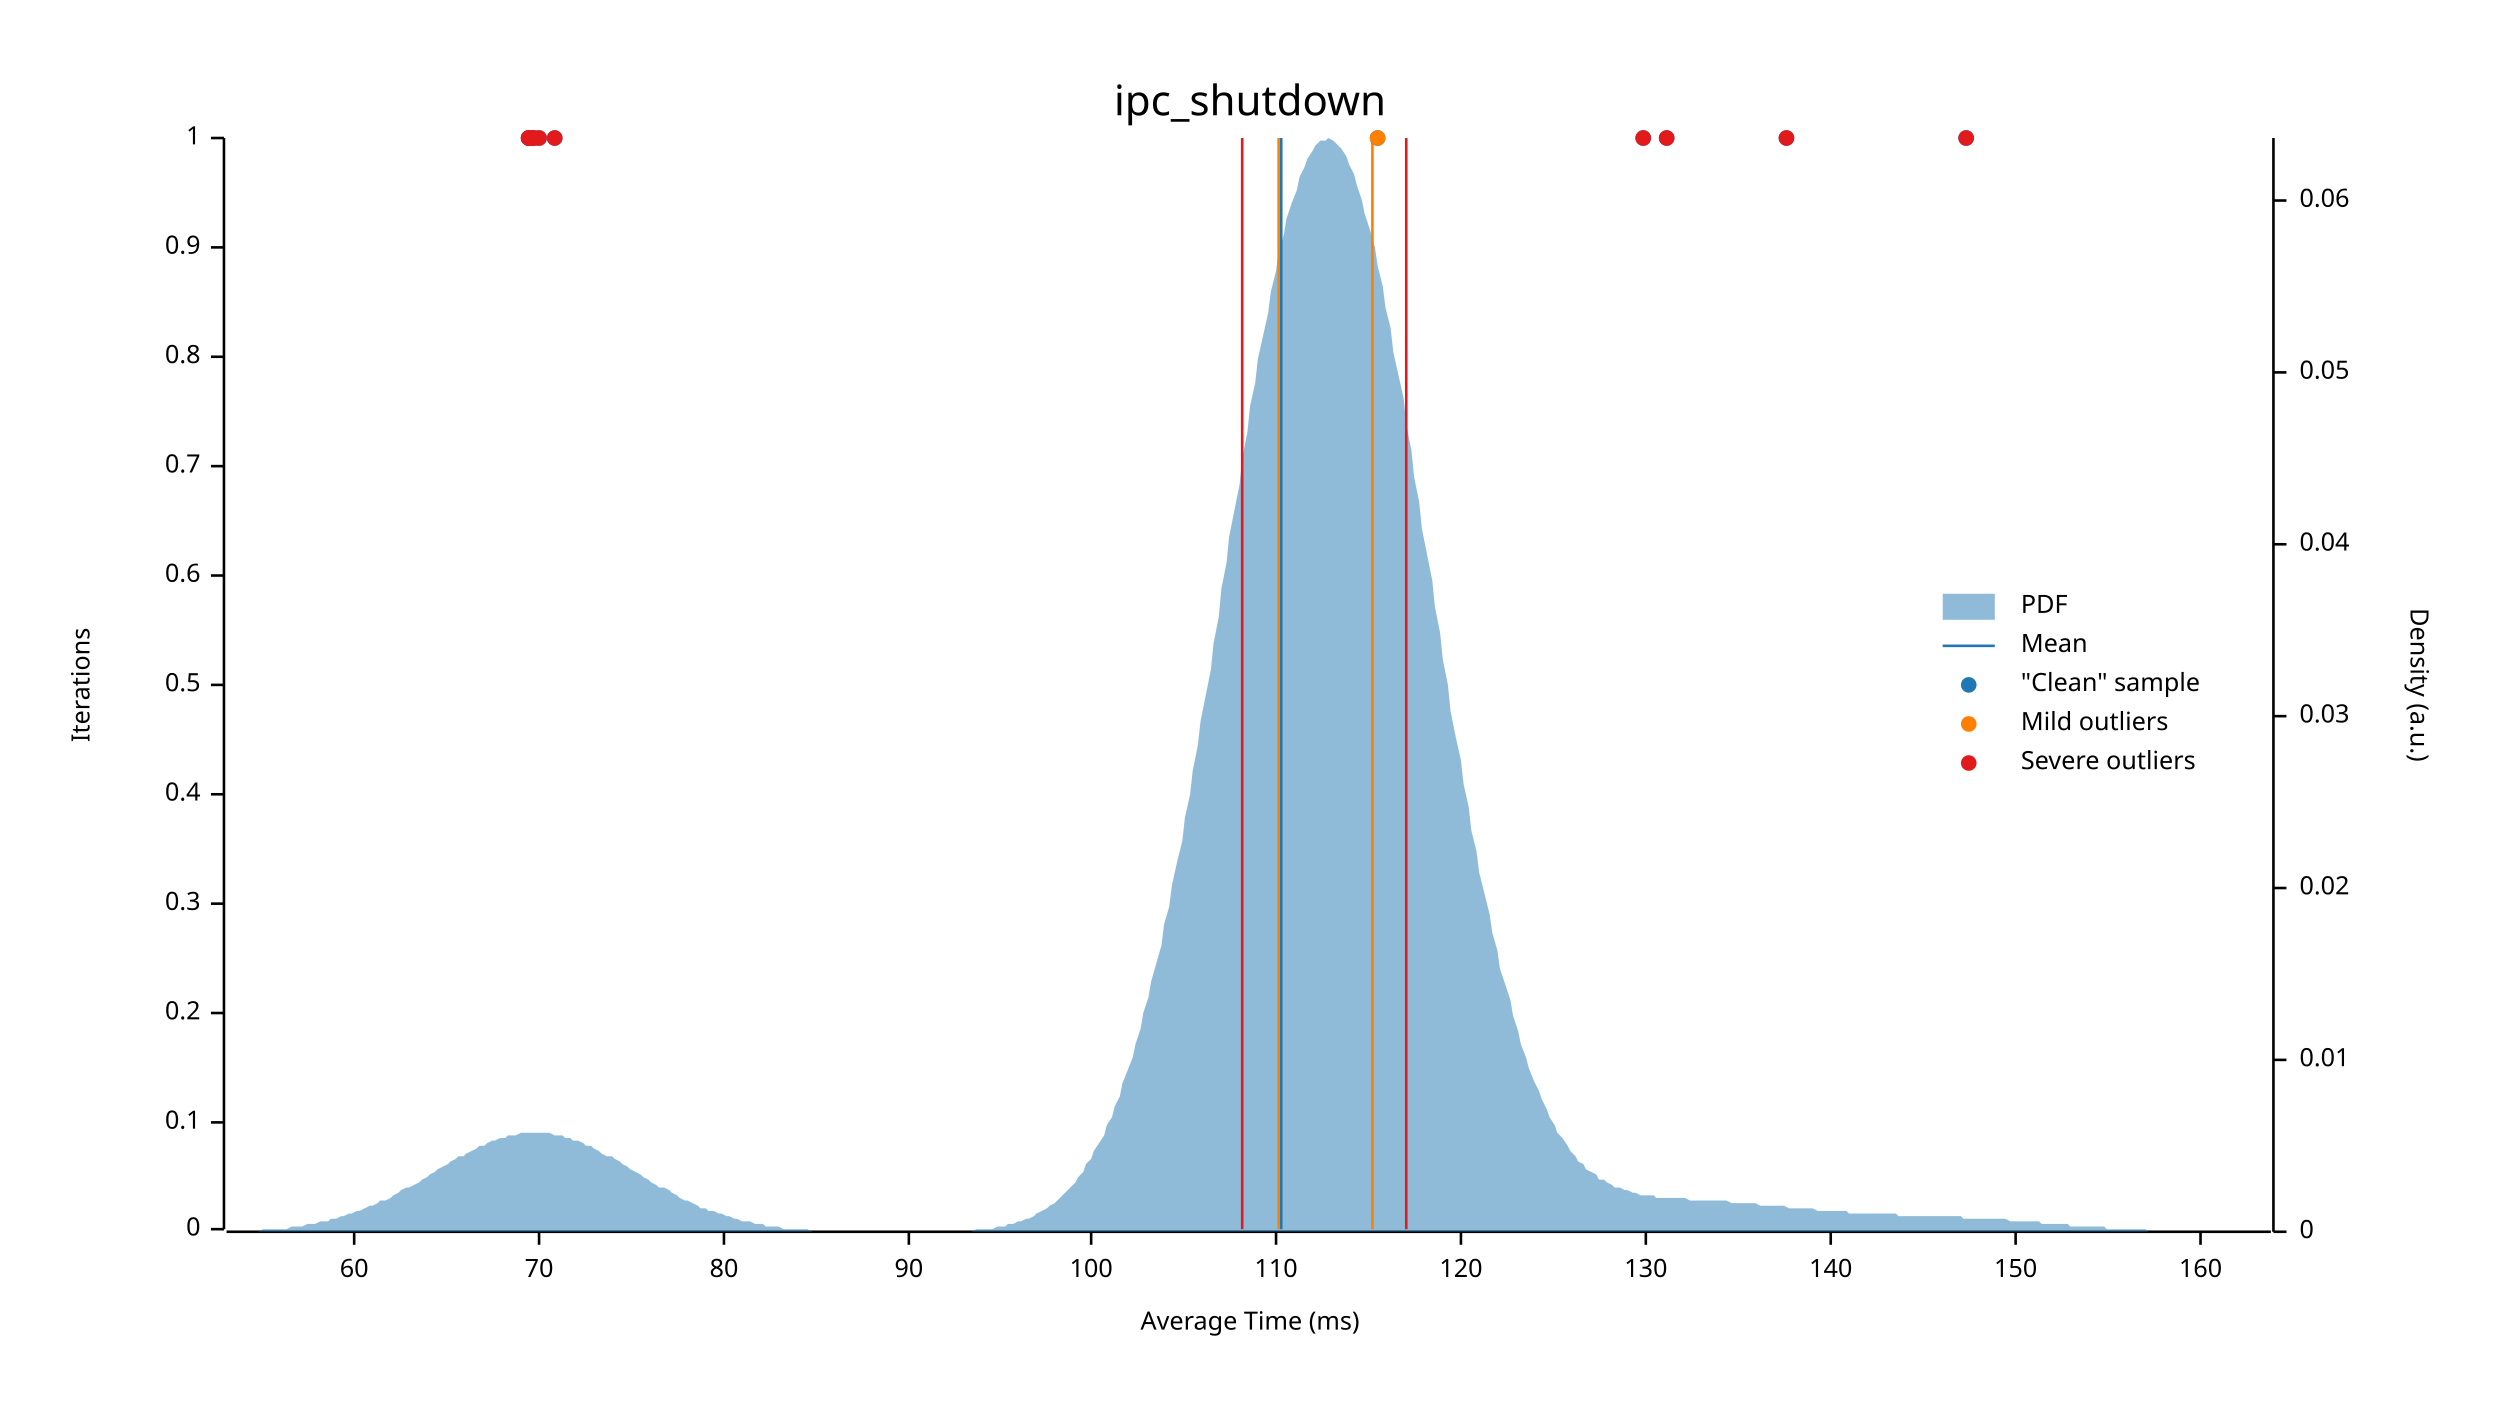
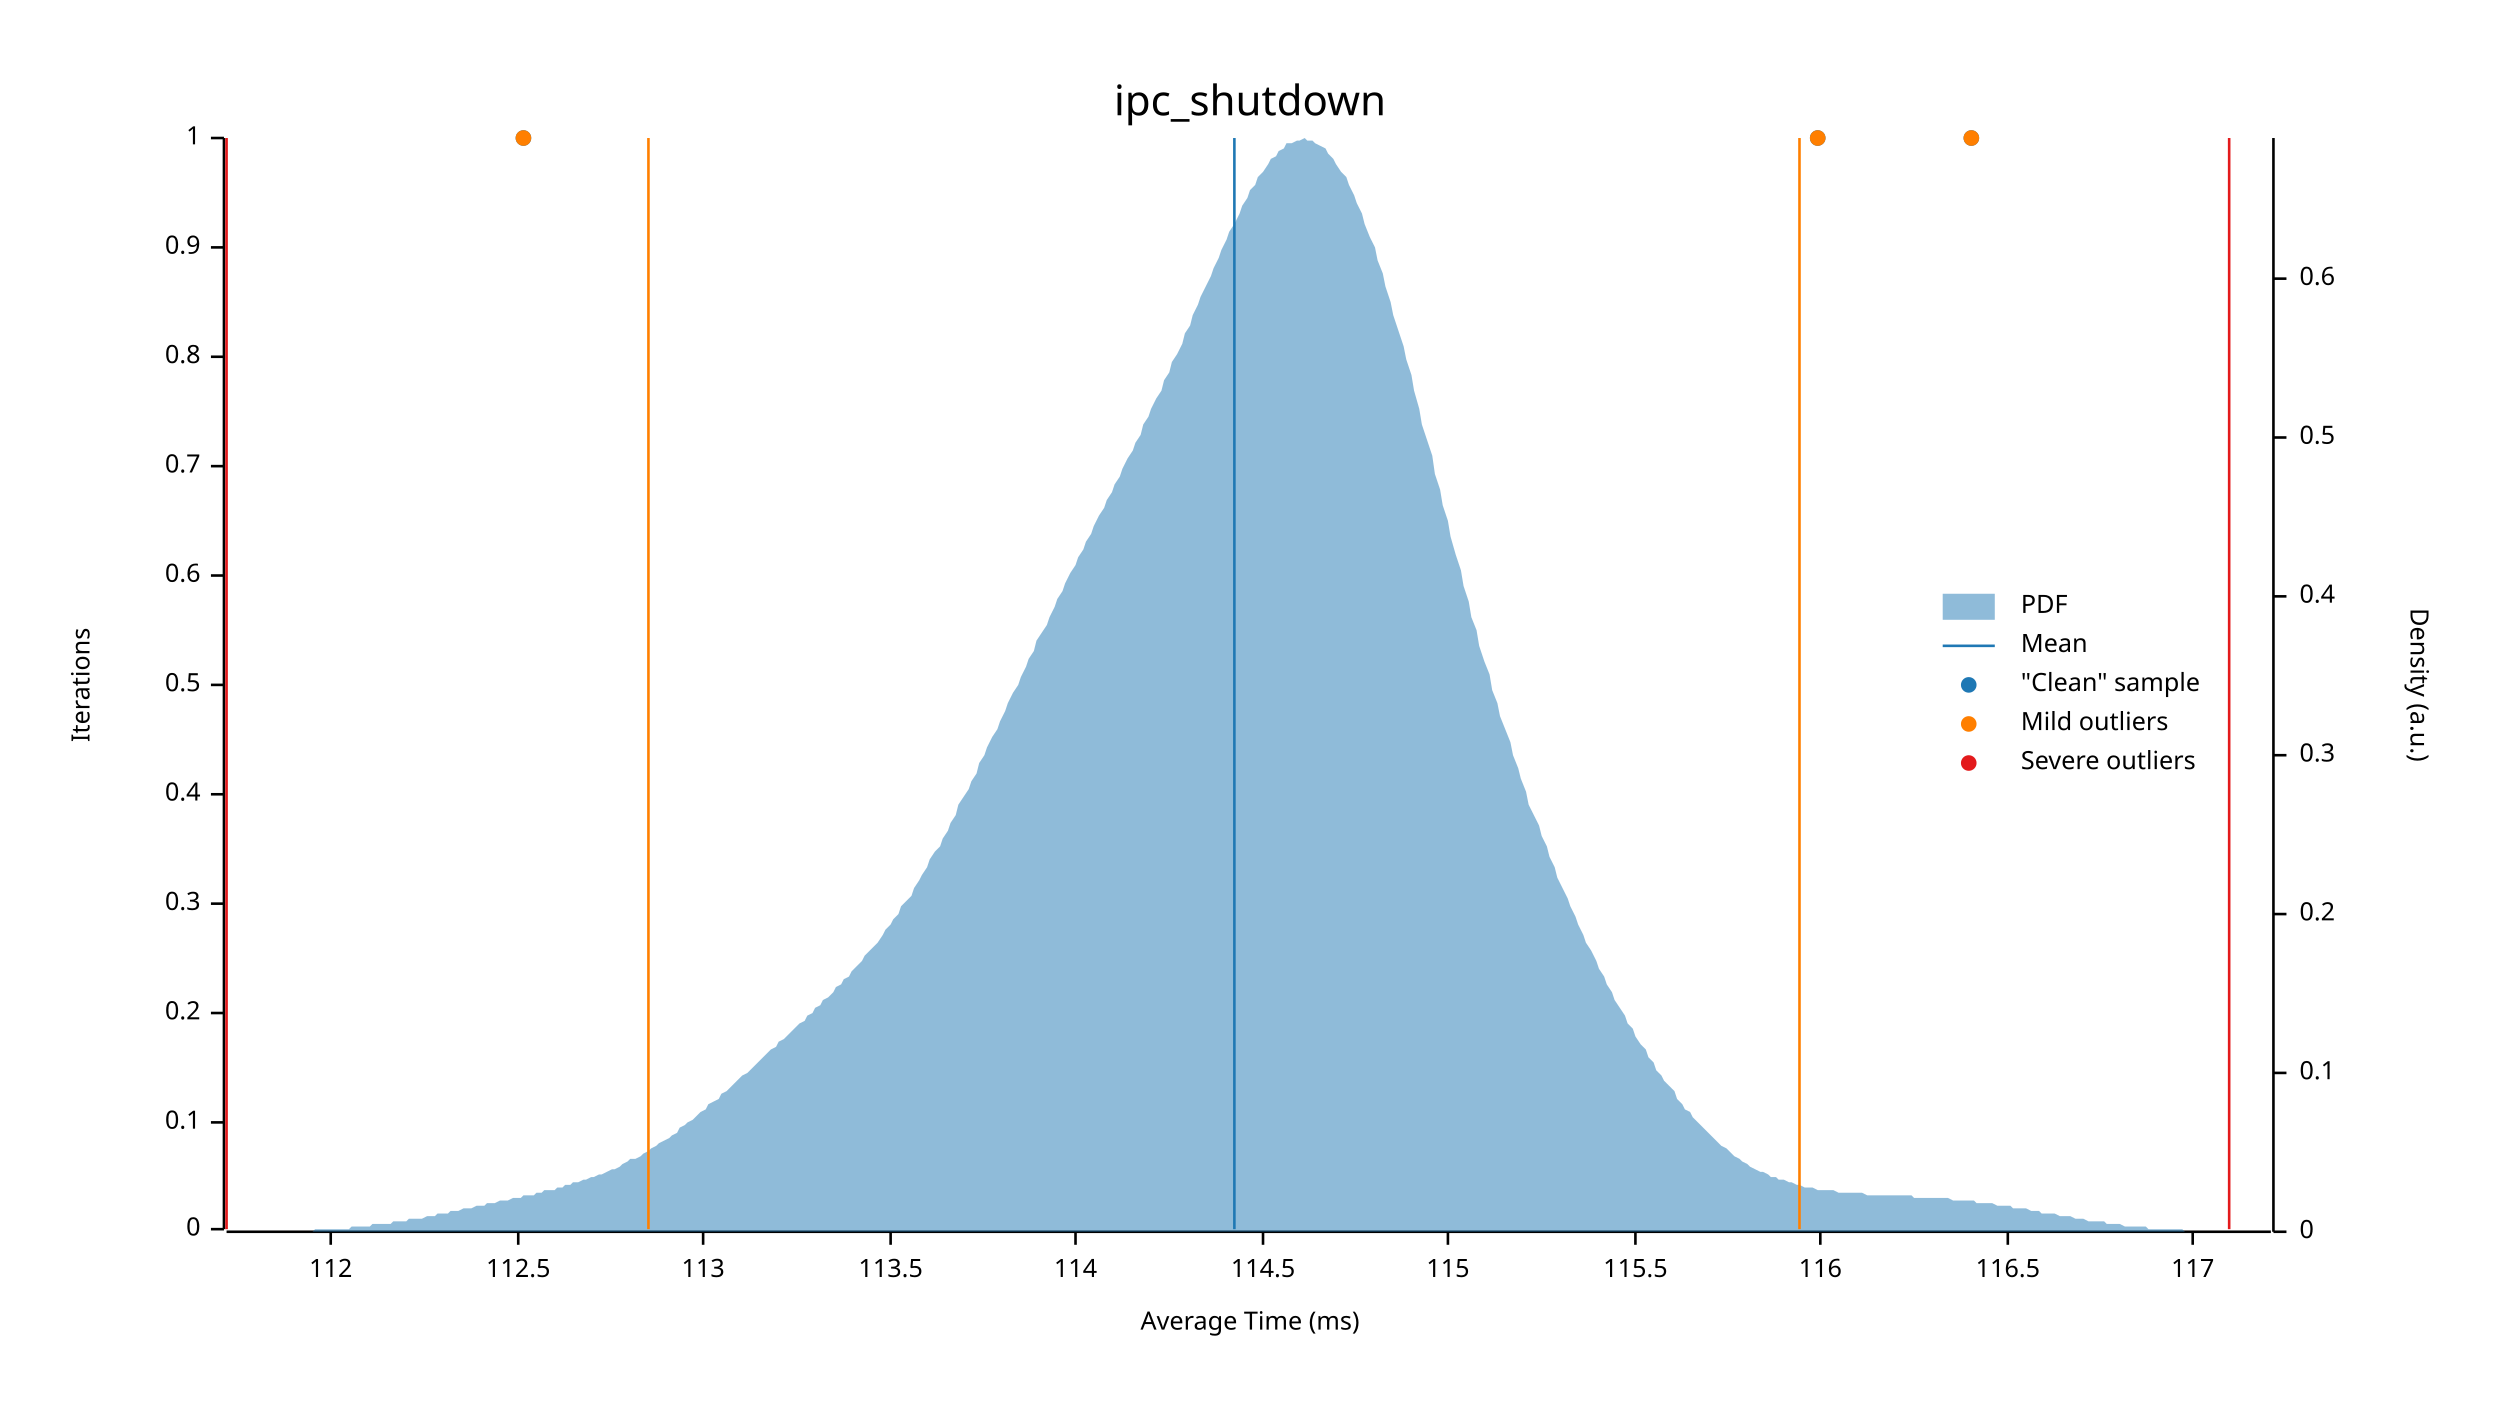
<svg xmlns="http://www.w3.org/2000/svg" width="960" height="540" viewBox="0 0 960 540">
  <text x="480" y="32" dy="0.76em" text-anchor="middle" font-family="sans-serif" font-size="16.129" opacity="1" fill="#000000">
ipc_shutdown
</text>
  <text x="27" y="263" dy="0.76em" text-anchor="middle" font-family="sans-serif" font-size="9.677" opacity="1" fill="#000000" transform="rotate(270, 27, 263)">
Iterations
</text>
  <text x="480" y="513" dy="-0.5ex" text-anchor="middle" font-family="sans-serif" font-size="9.677" opacity="1" fill="#000000">
Average Time (ms)
</text>
  <polyline fill="none" opacity="1" stroke="#000000" stroke-width="1" points="86,53 86,472 " />
  <text x="77" y="472" dy="0.5ex" text-anchor="end" font-family="sans-serif" font-size="9.677" opacity="1" fill="#000000">
0
</text>
  <polyline fill="none" opacity="1" stroke="#000000" stroke-width="1" points="81,472 86,472 " />
  <text x="77" y="431" dy="0.5ex" text-anchor="end" font-family="sans-serif" font-size="9.677" opacity="1" fill="#000000">
0.1
</text>
  <polyline fill="none" opacity="1" stroke="#000000" stroke-width="1" points="81,431 86,431 " />
  <text x="77" y="389" dy="0.5ex" text-anchor="end" font-family="sans-serif" font-size="9.677" opacity="1" fill="#000000">
0.2
</text>
  <polyline fill="none" opacity="1" stroke="#000000" stroke-width="1" points="81,389 86,389 " />
  <text x="77" y="347" dy="0.5ex" text-anchor="end" font-family="sans-serif" font-size="9.677" opacity="1" fill="#000000">
0.3
</text>
  <polyline fill="none" opacity="1" stroke="#000000" stroke-width="1" points="81,347 86,347 " />
  <text x="77" y="305" dy="0.5ex" text-anchor="end" font-family="sans-serif" font-size="9.677" opacity="1" fill="#000000">
0.4
</text>
  <polyline fill="none" opacity="1" stroke="#000000" stroke-width="1" points="81,305 86,305 " />
  <text x="77" y="263" dy="0.5ex" text-anchor="end" font-family="sans-serif" font-size="9.677" opacity="1" fill="#000000">
0.5
</text>
  <polyline fill="none" opacity="1" stroke="#000000" stroke-width="1" points="81,263 86,263 " />
  <text x="77" y="221" dy="0.5ex" text-anchor="end" font-family="sans-serif" font-size="9.677" opacity="1" fill="#000000">
0.6
</text>
  <polyline fill="none" opacity="1" stroke="#000000" stroke-width="1" points="81,221 86,221 " />
  <text x="77" y="179" dy="0.5ex" text-anchor="end" font-family="sans-serif" font-size="9.677" opacity="1" fill="#000000">
0.7
</text>
  <polyline fill="none" opacity="1" stroke="#000000" stroke-width="1" points="81,179 86,179 " />
  <text x="77" y="137" dy="0.5ex" text-anchor="end" font-family="sans-serif" font-size="9.677" opacity="1" fill="#000000">
0.8
</text>
  <polyline fill="none" opacity="1" stroke="#000000" stroke-width="1" points="81,137 86,137 " />
  <text x="77" y="95" dy="0.5ex" text-anchor="end" font-family="sans-serif" font-size="9.677" opacity="1" fill="#000000">
0.9
</text>
  <polyline fill="none" opacity="1" stroke="#000000" stroke-width="1" points="81,95 86,95 " />
  <text x="77" y="53" dy="0.5ex" text-anchor="end" font-family="sans-serif" font-size="9.677" opacity="1" fill="#000000">
1
</text>
  <polyline fill="none" opacity="1" stroke="#000000" stroke-width="1" points="81,53 86,53 " />
  <polyline fill="none" opacity="1" stroke="#000000" stroke-width="1" points="87,473 872,473 " />
-   <text x="136" y="483" dy="0.76em" text-anchor="middle" font-family="sans-serif" font-size="9.677" opacity="1" fill="#000000">
- 60
+   <text x="127" y="483" dy="0.76em" text-anchor="middle" font-family="sans-serif" font-size="9.677" opacity="1" fill="#000000">
+ 112
</text>
-   <polyline fill="none" opacity="1" stroke="#000000" stroke-width="1" points="136,473 136,478 " />
-   <text x="207" y="483" dy="0.76em" text-anchor="middle" font-family="sans-serif" font-size="9.677" opacity="1" fill="#000000">
- 70
+   <polyline fill="none" opacity="1" stroke="#000000" stroke-width="1" points="127,473 127,478 " />
+   <text x="199" y="483" dy="0.76em" text-anchor="middle" font-family="sans-serif" font-size="9.677" opacity="1" fill="#000000">
+ 112.5
</text>
-   <polyline fill="none" opacity="1" stroke="#000000" stroke-width="1" points="207,473 207,478 " />
-   <text x="278" y="483" dy="0.76em" text-anchor="middle" font-family="sans-serif" font-size="9.677" opacity="1" fill="#000000">
- 80
+   <polyline fill="none" opacity="1" stroke="#000000" stroke-width="1" points="199,473 199,478 " />
+   <text x="270" y="483" dy="0.76em" text-anchor="middle" font-family="sans-serif" font-size="9.677" opacity="1" fill="#000000">
+ 113
</text>
-   <polyline fill="none" opacity="1" stroke="#000000" stroke-width="1" points="278,473 278,478 " />
-   <text x="349" y="483" dy="0.76em" text-anchor="middle" font-family="sans-serif" font-size="9.677" opacity="1" fill="#000000">
- 90
+   <polyline fill="none" opacity="1" stroke="#000000" stroke-width="1" points="270,473 270,478 " />
+   <text x="342" y="483" dy="0.76em" text-anchor="middle" font-family="sans-serif" font-size="9.677" opacity="1" fill="#000000">
+ 113.5
</text>
-   <polyline fill="none" opacity="1" stroke="#000000" stroke-width="1" points="349,473 349,478 " />
-   <text x="419" y="483" dy="0.76em" text-anchor="middle" font-family="sans-serif" font-size="9.677" opacity="1" fill="#000000">
- 100
+   <polyline fill="none" opacity="1" stroke="#000000" stroke-width="1" points="342,473 342,478 " />
+   <text x="413" y="483" dy="0.76em" text-anchor="middle" font-family="sans-serif" font-size="9.677" opacity="1" fill="#000000">
+ 114
</text>
-   <polyline fill="none" opacity="1" stroke="#000000" stroke-width="1" points="419,473 419,478 " />
-   <text x="490" y="483" dy="0.76em" text-anchor="middle" font-family="sans-serif" font-size="9.677" opacity="1" fill="#000000">
- 110
+   <polyline fill="none" opacity="1" stroke="#000000" stroke-width="1" points="413,473 413,478 " />
+   <text x="485" y="483" dy="0.76em" text-anchor="middle" font-family="sans-serif" font-size="9.677" opacity="1" fill="#000000">
+ 114.5
</text>
-   <polyline fill="none" opacity="1" stroke="#000000" stroke-width="1" points="490,473 490,478 " />
-   <text x="561" y="483" dy="0.76em" text-anchor="middle" font-family="sans-serif" font-size="9.677" opacity="1" fill="#000000">
- 120
+   <polyline fill="none" opacity="1" stroke="#000000" stroke-width="1" points="485,473 485,478 " />
+   <text x="556" y="483" dy="0.76em" text-anchor="middle" font-family="sans-serif" font-size="9.677" opacity="1" fill="#000000">
+ 115
</text>
-   <polyline fill="none" opacity="1" stroke="#000000" stroke-width="1" points="561,473 561,478 " />
-   <text x="632" y="483" dy="0.76em" text-anchor="middle" font-family="sans-serif" font-size="9.677" opacity="1" fill="#000000">
- 130
+   <polyline fill="none" opacity="1" stroke="#000000" stroke-width="1" points="556,473 556,478 " />
+   <text x="628" y="483" dy="0.76em" text-anchor="middle" font-family="sans-serif" font-size="9.677" opacity="1" fill="#000000">
+ 115.5
</text>
-   <polyline fill="none" opacity="1" stroke="#000000" stroke-width="1" points="632,473 632,478 " />
-   <text x="703" y="483" dy="0.76em" text-anchor="middle" font-family="sans-serif" font-size="9.677" opacity="1" fill="#000000">
- 140
+   <polyline fill="none" opacity="1" stroke="#000000" stroke-width="1" points="628,473 628,478 " />
+   <text x="699" y="483" dy="0.76em" text-anchor="middle" font-family="sans-serif" font-size="9.677" opacity="1" fill="#000000">
+ 116
</text>
-   <polyline fill="none" opacity="1" stroke="#000000" stroke-width="1" points="703,473 703,478 " />
-   <text x="774" y="483" dy="0.76em" text-anchor="middle" font-family="sans-serif" font-size="9.677" opacity="1" fill="#000000">
- 150
+   <polyline fill="none" opacity="1" stroke="#000000" stroke-width="1" points="699,473 699,478 " />
+   <text x="771" y="483" dy="0.76em" text-anchor="middle" font-family="sans-serif" font-size="9.677" opacity="1" fill="#000000">
+ 116.5
</text>
-   <polyline fill="none" opacity="1" stroke="#000000" stroke-width="1" points="774,473 774,478 " />
-   <text x="845" y="483" dy="0.76em" text-anchor="middle" font-family="sans-serif" font-size="9.677" opacity="1" fill="#000000">
- 160
+   <polyline fill="none" opacity="1" stroke="#000000" stroke-width="1" points="771,473 771,478 " />
+   <text x="842" y="483" dy="0.76em" text-anchor="middle" font-family="sans-serif" font-size="9.677" opacity="1" fill="#000000">
+ 117
</text>
-   <polyline fill="none" opacity="1" stroke="#000000" stroke-width="1" points="845,473 845,478 " />
+   <polyline fill="none" opacity="1" stroke="#000000" stroke-width="1" points="842,473 842,478 " />
  <text x="933" y="263" dy="0.76em" text-anchor="middle" font-family="sans-serif" font-size="9.677" opacity="1" fill="#000000" transform="rotate(90, 933, 263)">
Density (a.u.)
</text>
  <polyline fill="none" opacity="1" stroke="#000000" stroke-width="1" points="873,53 873,473 " />
  <text x="883" y="473" dy="0.5ex" text-anchor="start" font-family="sans-serif" font-size="9.677" opacity="1" fill="#000000">
0
</text>
  <polyline fill="none" opacity="1" stroke="#000000" stroke-width="1" points="873,473 878,473 " />
-   <text x="883" y="407" dy="0.5ex" text-anchor="start" font-family="sans-serif" font-size="9.677" opacity="1" fill="#000000">
- 0.01
+   <text x="883" y="412" dy="0.5ex" text-anchor="start" font-family="sans-serif" font-size="9.677" opacity="1" fill="#000000">
+ 0.1
</text>
-   <polyline fill="none" opacity="1" stroke="#000000" stroke-width="1" points="873,407 878,407 " />
-   <text x="883" y="341" dy="0.5ex" text-anchor="start" font-family="sans-serif" font-size="9.677" opacity="1" fill="#000000">
- 0.02
+   <polyline fill="none" opacity="1" stroke="#000000" stroke-width="1" points="873,412 878,412 " />
+   <text x="883" y="351" dy="0.5ex" text-anchor="start" font-family="sans-serif" font-size="9.677" opacity="1" fill="#000000">
+ 0.2
</text>
-   <polyline fill="none" opacity="1" stroke="#000000" stroke-width="1" points="873,341 878,341 " />
-   <text x="883" y="275" dy="0.5ex" text-anchor="start" font-family="sans-serif" font-size="9.677" opacity="1" fill="#000000">
- 0.03
+   <polyline fill="none" opacity="1" stroke="#000000" stroke-width="1" points="873,351 878,351 " />
+   <text x="883" y="290" dy="0.5ex" text-anchor="start" font-family="sans-serif" font-size="9.677" opacity="1" fill="#000000">
+ 0.3
</text>
-   <polyline fill="none" opacity="1" stroke="#000000" stroke-width="1" points="873,275 878,275 " />
-   <text x="883" y="209" dy="0.5ex" text-anchor="start" font-family="sans-serif" font-size="9.677" opacity="1" fill="#000000">
- 0.04
+   <polyline fill="none" opacity="1" stroke="#000000" stroke-width="1" points="873,290 878,290 " />
+   <text x="883" y="229" dy="0.5ex" text-anchor="start" font-family="sans-serif" font-size="9.677" opacity="1" fill="#000000">
+ 0.4
</text>
-   <polyline fill="none" opacity="1" stroke="#000000" stroke-width="1" points="873,209 878,209 " />
-   <text x="883" y="143" dy="0.5ex" text-anchor="start" font-family="sans-serif" font-size="9.677" opacity="1" fill="#000000">
- 0.05
+   <polyline fill="none" opacity="1" stroke="#000000" stroke-width="1" points="873,229 878,229 " />
+   <text x="883" y="168" dy="0.5ex" text-anchor="start" font-family="sans-serif" font-size="9.677" opacity="1" fill="#000000">
+ 0.5
</text>
-   <polyline fill="none" opacity="1" stroke="#000000" stroke-width="1" points="873,143 878,143 " />
-   <text x="883" y="77" dy="0.5ex" text-anchor="start" font-family="sans-serif" font-size="9.677" opacity="1" fill="#000000">
- 0.06
+   <polyline fill="none" opacity="1" stroke="#000000" stroke-width="1" points="873,168 878,168 " />
+   <text x="883" y="107" dy="0.5ex" text-anchor="start" font-family="sans-serif" font-size="9.677" opacity="1" fill="#000000">
+ 0.6
</text>
-   <polyline fill="none" opacity="1" stroke="#000000" stroke-width="1" points="873,77 878,77 " />
-   <polygon opacity="0.5" fill="#1F78B4" points="87,473 88,473 90,473 91,473 93,473 94,473 96,473 98,473 99,473 101,472 102,472 104,472 105,472 107,472 109,472 110,472 112,471 113,471 115,471 116,471 118,470 120,470 121,470 123,469 124,469 126,469 127,468 129,468 131,467 132,467 134,466 135,466 137,465 138,465 140,464 142,463 143,463 145,462 146,461 148,461 150,460 151,459 153,458 154,457 156,456 157,456 159,455 161,454 162,453 164,452 165,451 167,450 168,449 170,448 172,447 173,446 175,445 176,444 178,444 179,443 181,442 183,441 184,440 186,440 187,439 189,438 190,438 192,437 194,437 195,436 197,436 198,436 200,435 201,435 203,435 205,435 206,435 208,435 209,435 211,435 213,436 214,436 216,436 217,437 219,437 220,438 222,438 224,439 225,440 227,440 228,441 230,442 231,443 233,444 235,444 236,445 238,446 239,447 241,448 242,449 244,450 246,451 247,452 249,453 250,454 252,455 253,456 255,456 257,457 258,458 260,459 261,460 263,461 264,461 266,462 268,463 269,464 271,464 272,465 274,465 276,466 277,466 279,467 280,467 282,468 283,468 285,469 287,469 288,469 290,470 291,470 293,470 294,471 296,471 298,471 299,471 301,472 302,472 304,472 305,472 307,472 309,472 310,472 312,473 313,473 315,473 316,473 318,473 320,473 321,473 323,473 324,473 326,473 327,473 329,473 331,473 332,473 334,473 335,473 337,473 339,473 340,473 342,473 343,473 345,473 346,473 348,473 350,473 351,473 353,473 354,473 356,473 357,473 359,473 361,473 362,473 364,473 365,473 367,473 368,473 370,473 372,473 373,473 375,472 376,472 378,472 379,472 381,472 383,471 384,471 386,471 387,470 389,470 391,469 392,469 394,468 395,468 397,467 398,466 400,465 402,464 403,463 405,462 406,461 408,459 409,458 411,456 413,454 414,452 416,450 417,447 419,445 420,442 422,439 424,436 425,432 427,429 428,425 430,421 431,416 433,411 435,406 436,401 438,395 439,389 441,383 442,377 444,370 446,363 447,355 449,348 450,340 452,331 454,323 455,314 457,305 458,296 460,286 461,277 463,267 465,257 466,247 468,237 469,226 471,216 472,206 474,196 476,186 477,176 479,166 480,156 482,147 483,138 485,129 487,120 488,112 490,104 491,97 493,90 494,84 496,78 498,73 499,68 501,64 502,61 504,58 505,56 507,54 509,54 510,53 512,54 513,55 515,57 517,60 518,63 520,67 521,71 523,77 524,82 526,88 528,95 529,102 531,110 532,118 534,126 535,135 537,144 539,153 540,163 542,173 543,183 545,193 546,203 548,213 550,223 551,233 553,243 554,253 556,263 557,273 559,283 561,292 562,301 564,310 565,319 567,327 568,335 570,343 572,351 573,358 575,365 576,372 578,378 580,384 581,390 583,396 584,401 586,406 587,410 589,415 591,419 592,422 594,426 595,429 597,432 598,435 600,437 602,440 603,442 605,444 606,446 608,447 609,449 611,450 613,451 614,453 616,453 617,454 619,455 620,456 622,456 624,457 625,457 627,458 628,458 630,459 632,459 633,459 635,459 636,460 638,460 639,460 641,460 643,460 644,460 646,460 647,460 649,461 650,461 652,461 654,461 655,461 657,461 658,461 660,461 661,461 663,461 665,462 666,462 668,462 669,462 671,462 672,462 674,462 676,463 677,463 679,463 680,463 682,463 683,463 685,463 687,464 688,464 690,464 691,464 693,464 695,464 696,464 698,465 699,465 701,465 702,465 704,465 706,465 707,465 709,465 710,466 712,466 713,466 715,466 717,466 718,466 720,466 721,466 723,466 724,466 726,466 728,466 729,467 731,467 732,467 734,467 735,467 737,467 739,467 740,467 742,467 743,467 745,467 746,467 748,467 750,467 751,467 753,467 754,468 756,468 758,468 759,468 761,468 762,468 764,468 765,468 767,468 769,468 770,468 772,469 773,469 775,469 776,469 778,469 780,469 781,469 783,469 784,470 786,470 787,470 789,470 791,470 792,470 794,470 795,471 797,471 798,471 800,471 802,471 803,471 805,471 806,471 808,471 809,472 811,472 813,472 814,472 816,472 817,472 819,472 821,472 822,472 824,472 825,473 827,473 828,473 830,473 832,473 833,473 835,473 836,473 838,473 839,473 841,473 843,473 844,473 846,473 847,473 849,473 850,473 852,473 854,473 855,473 857,473 858,473 860,473 861,473 863,473 865,473 866,473 868,473 869,473 871,473 873,473 873,473 87,473 " />
-   <polyline fill="none" opacity="1" stroke="#1F78B4" stroke-width="1" points="492,472 492,53 " />
-   <polyline fill="none" opacity="1" stroke="#FF7F00" stroke-width="1" points="491,472 491,53 " />
-   <polyline fill="none" opacity="1" stroke="#FF7F00" stroke-width="1" points="527,472 527,53 " />
-   <polyline fill="none" opacity="1" stroke="#E31A1C" stroke-width="1" points="477,472 477,53 " />
-   <polyline fill="none" opacity="1" stroke="#E31A1C" stroke-width="1" points="540,472 540,53 " />
-   <circle cx="529" cy="53" r="3" opacity="1" fill="#1F78B4" stroke="none" stroke-width="1" />
-   <circle cx="640" cy="53" r="3" opacity="1" fill="#1F78B4" stroke="none" stroke-width="1" />
-   <circle cx="213" cy="53" r="3" opacity="1" fill="#1F78B4" stroke="none" stroke-width="1" />
-   <circle cx="207" cy="53" r="3" opacity="1" fill="#1F78B4" stroke="none" stroke-width="1" />
-   <circle cx="205" cy="53" r="3" opacity="1" fill="#1F78B4" stroke="none" stroke-width="1" />
-   <circle cx="204" cy="53" r="3" opacity="1" fill="#1F78B4" stroke="none" stroke-width="1" />
-   <circle cx="203" cy="53" r="3" opacity="1" fill="#1F78B4" stroke="none" stroke-width="1" />
-   <circle cx="204" cy="53" r="3" opacity="1" fill="#1F78B4" stroke="none" stroke-width="1" />
-   <circle cx="204" cy="53" r="3" opacity="1" fill="#1F78B4" stroke="none" stroke-width="1" />
-   <circle cx="203" cy="53" r="3" opacity="1" fill="#1F78B4" stroke="none" stroke-width="1" />
-   <circle cx="755" cy="53" r="3" opacity="1" fill="#1F78B4" stroke="none" stroke-width="1" />
-   <circle cx="686" cy="53" r="3" opacity="1" fill="#1F78B4" stroke="none" stroke-width="1" />
-   <circle cx="631" cy="53" r="3" opacity="1" fill="#1F78B4" stroke="none" stroke-width="1" />
-   <circle cx="529" cy="53" r="3" opacity="1" fill="#FF7F00" stroke="none" stroke-width="1" />
-   <circle cx="640" cy="53" r="3" opacity="1" fill="#E31A1C" stroke="none" stroke-width="1" />
-   <circle cx="213" cy="53" r="3" opacity="1" fill="#E31A1C" stroke="none" stroke-width="1" />
-   <circle cx="207" cy="53" r="3" opacity="1" fill="#E31A1C" stroke="none" stroke-width="1" />
-   <circle cx="205" cy="53" r="3" opacity="1" fill="#E31A1C" stroke="none" stroke-width="1" />
-   <circle cx="204" cy="53" r="3" opacity="1" fill="#E31A1C" stroke="none" stroke-width="1" />
-   <circle cx="203" cy="53" r="3" opacity="1" fill="#E31A1C" stroke="none" stroke-width="1" />
-   <circle cx="204" cy="53" r="3" opacity="1" fill="#E31A1C" stroke="none" stroke-width="1" />
-   <circle cx="204" cy="53" r="3" opacity="1" fill="#E31A1C" stroke="none" stroke-width="1" />
-   <circle cx="203" cy="53" r="3" opacity="1" fill="#E31A1C" stroke="none" stroke-width="1" />
-   <circle cx="755" cy="53" r="3" opacity="1" fill="#E31A1C" stroke="none" stroke-width="1" />
-   <circle cx="686" cy="53" r="3" opacity="1" fill="#E31A1C" stroke="none" stroke-width="1" />
-   <circle cx="631" cy="53" r="3" opacity="1" fill="#E31A1C" stroke="none" stroke-width="1" />
+   <polyline fill="none" opacity="1" stroke="#000000" stroke-width="1" points="873,107 878,107 " />
+   <polygon opacity="0.5" fill="#1F78B4" points="87,473 88,473 90,473 91,473 93,473 94,473 96,473 98,473 99,473 101,473 102,473 104,473 105,473 107,473 109,473 110,473 112,473 113,473 115,473 116,473 118,473 120,473 121,472 123,472 124,472 126,472 127,472 129,472 131,472 132,472 134,472 135,471 137,471 138,471 140,471 142,471 143,470 145,470 146,470 148,470 150,470 151,469 153,469 154,469 156,469 157,468 159,468 161,468 162,468 164,467 165,467 167,467 168,466 170,466 172,466 173,465 175,465 176,465 178,464 179,464 181,464 183,463 184,463 186,463 187,462 189,462 190,462 192,461 194,461 195,461 197,460 198,460 200,460 201,459 203,459 205,459 206,458 208,458 209,457 211,457 213,457 214,456 216,456 217,455 219,455 220,454 222,454 224,453 225,453 227,452 228,452 230,451 231,451 233,450 235,449 236,449 238,448 239,447 241,446 242,445 244,445 246,444 247,443 249,442 250,441 252,440 253,439 255,438 257,437 258,436 260,435 261,433 263,432 264,431 266,430 268,428 269,427 271,426 272,424 274,423 276,422 277,420 279,419 280,418 282,416 283,415 285,413 287,412 288,411 290,409 291,408 293,406 294,405 296,403 298,402 299,400 301,399 302,398 304,396 305,395 307,393 309,392 310,390 312,389 313,387 315,386 316,384 318,383 320,381 321,379 323,378 324,376 326,375 327,373 329,371 331,369 332,367 334,365 335,364 337,362 339,359 340,357 342,355 343,353 345,351 346,348 348,346 350,344 351,341 353,338 354,336 356,333 357,330 359,327 361,325 362,322 364,319 365,316 367,313 368,309 370,306 372,303 373,300 375,297 376,293 378,290 379,287 381,283 383,280 384,277 386,273 387,270 389,266 391,263 392,260 394,256 395,253 397,250 398,246 400,243 402,240 403,237 405,233 406,230 408,227 409,224 411,220 413,217 414,214 416,211 417,208 419,205 420,202 422,198 424,195 425,192 427,189 428,186 430,183 431,180 433,176 435,173 436,170 438,167 439,163 441,160 442,157 444,153 446,150 447,146 449,143 450,139 452,136 454,132 455,128 457,125 458,121 460,117 461,114 463,110 465,106 466,103 468,99 469,96 471,92 472,89 474,86 476,82 477,79 479,76 480,73 482,71 483,68 485,66 487,63 488,61 490,60 491,58 493,57 494,55 496,55 498,54 499,54 501,53 502,54 504,54 505,55 507,56 509,57 510,59 512,61 513,63 515,66 517,68 518,71 520,75 521,78 523,82 524,86 526,91 528,95 529,100 531,105 532,110 534,116 535,121 537,127 539,133 540,138 542,144 543,150 545,157 546,163 548,169 550,175 551,182 553,188 554,194 556,200 557,206 559,213 561,219 562,225 564,231 565,237 567,242 568,248 570,254 572,259 573,265 575,270 576,275 578,280 580,285 581,290 583,295 584,299 586,304 587,309 589,313 591,317 592,321 594,325 595,329 597,333 598,337 600,341 602,345 603,348 605,352 606,355 608,359 609,362 611,365 613,369 614,372 616,375 617,378 619,381 620,384 622,387 624,390 625,393 627,395 628,398 630,401 632,403 633,406 635,408 636,411 638,413 639,415 641,417 643,419 644,422 646,424 647,426 649,427 650,429 652,431 654,433 655,434 657,436 658,437 660,439 661,440 663,441 665,443 666,444 668,445 669,446 671,447 672,448 674,449 676,450 677,450 679,451 680,452 682,452 683,453 685,453 687,454 688,454 690,455 691,455 693,456 695,456 696,456 698,457 699,457 701,457 702,457 704,457 706,458 707,458 709,458 710,458 712,458 713,458 715,458 717,459 718,459 720,459 721,459 723,459 724,459 726,459 728,459 729,459 731,459 732,459 734,459 735,460 737,460 739,460 740,460 742,460 743,460 745,460 746,460 748,460 750,461 751,461 753,461 754,461 756,461 758,461 759,462 761,462 762,462 764,462 765,462 767,463 769,463 770,463 772,463 773,464 775,464 776,464 778,464 780,465 781,465 783,465 784,466 786,466 787,466 789,466 791,467 792,467 794,467 795,467 797,468 798,468 800,468 802,469 803,469 805,469 806,469 808,469 809,470 811,470 813,470 814,470 816,471 817,471 819,471 821,471 822,471 824,471 825,472 827,472 828,472 830,472 832,472 833,472 835,472 836,472 838,472 839,473 841,473 843,473 844,473 846,473 847,473 849,473 850,473 852,473 854,473 855,473 857,473 858,473 860,473 861,473 863,473 865,473 866,473 868,473 869,473 871,473 873,473 873,473 87,473 " />
+   <polyline fill="none" opacity="1" stroke="#1F78B4" stroke-width="1" points="474,472 474,53 " />
+   <polyline fill="none" opacity="1" stroke="#FF7F00" stroke-width="1" points="249,472 249,53 " />
+   <polyline fill="none" opacity="1" stroke="#FF7F00" stroke-width="1" points="691,472 691,53 " />
+   <polyline fill="none" opacity="1" stroke="#E31A1C" stroke-width="1" points="87,472 87,53 " />
+   <polyline fill="none" opacity="1" stroke="#E31A1C" stroke-width="1" points="856,472 856,53 " />
+   <circle cx="698" cy="53" r="3" opacity="1" fill="#1F78B4" stroke="none" stroke-width="1" />
+   <circle cx="201" cy="53" r="3" opacity="1" fill="#1F78B4" stroke="none" stroke-width="1" />
+   <circle cx="757" cy="53" r="3" opacity="1" fill="#1F78B4" stroke="none" stroke-width="1" />
+   <circle cx="698" cy="53" r="3" opacity="1" fill="#FF7F00" stroke="none" stroke-width="1" />
+   <circle cx="201" cy="53" r="3" opacity="1" fill="#FF7F00" stroke="none" stroke-width="1" />
+   <circle cx="757" cy="53" r="3" opacity="1" fill="#FF7F00" stroke="none" stroke-width="1" />
  <text x="776" y="228" dy="0.76em" text-anchor="start" font-family="sans-serif" font-size="9.677" opacity="1" fill="#000000">
PDF
</text>
  <text x="776" y="243" dy="0.76em" text-anchor="start" font-family="sans-serif" font-size="9.677" opacity="1" fill="#000000">
Mean
</text>
  <text x="776" y="258" dy="0.76em" text-anchor="start" font-family="sans-serif" font-size="9.677" opacity="1" fill="#000000">
"Clean" sample
</text>
  <text x="776" y="273" dy="0.76em" text-anchor="start" font-family="sans-serif" font-size="9.677" opacity="1" fill="#000000">
Mild outliers
</text>
  <text x="776" y="288" dy="0.76em" text-anchor="start" font-family="sans-serif" font-size="9.677" opacity="1" fill="#000000">
Severe outliers
</text>
  <rect x="746" y="228" width="20" height="10" opacity="0.5" fill="#1F78B4" stroke="none" />
  <polyline fill="none" opacity="1" stroke="#1F78B4" stroke-width="1" points="746,248 766,248 " />
  <circle cx="756" cy="263" r="3" opacity="1" fill="#1F78B4" stroke="none" stroke-width="1" />
  <circle cx="756" cy="278" r="3" opacity="1" fill="#FF7F00" stroke="none" stroke-width="1" />
  <circle cx="756" cy="293" r="3" opacity="1" fill="#E31A1C" stroke="none" stroke-width="1" />
</svg>
